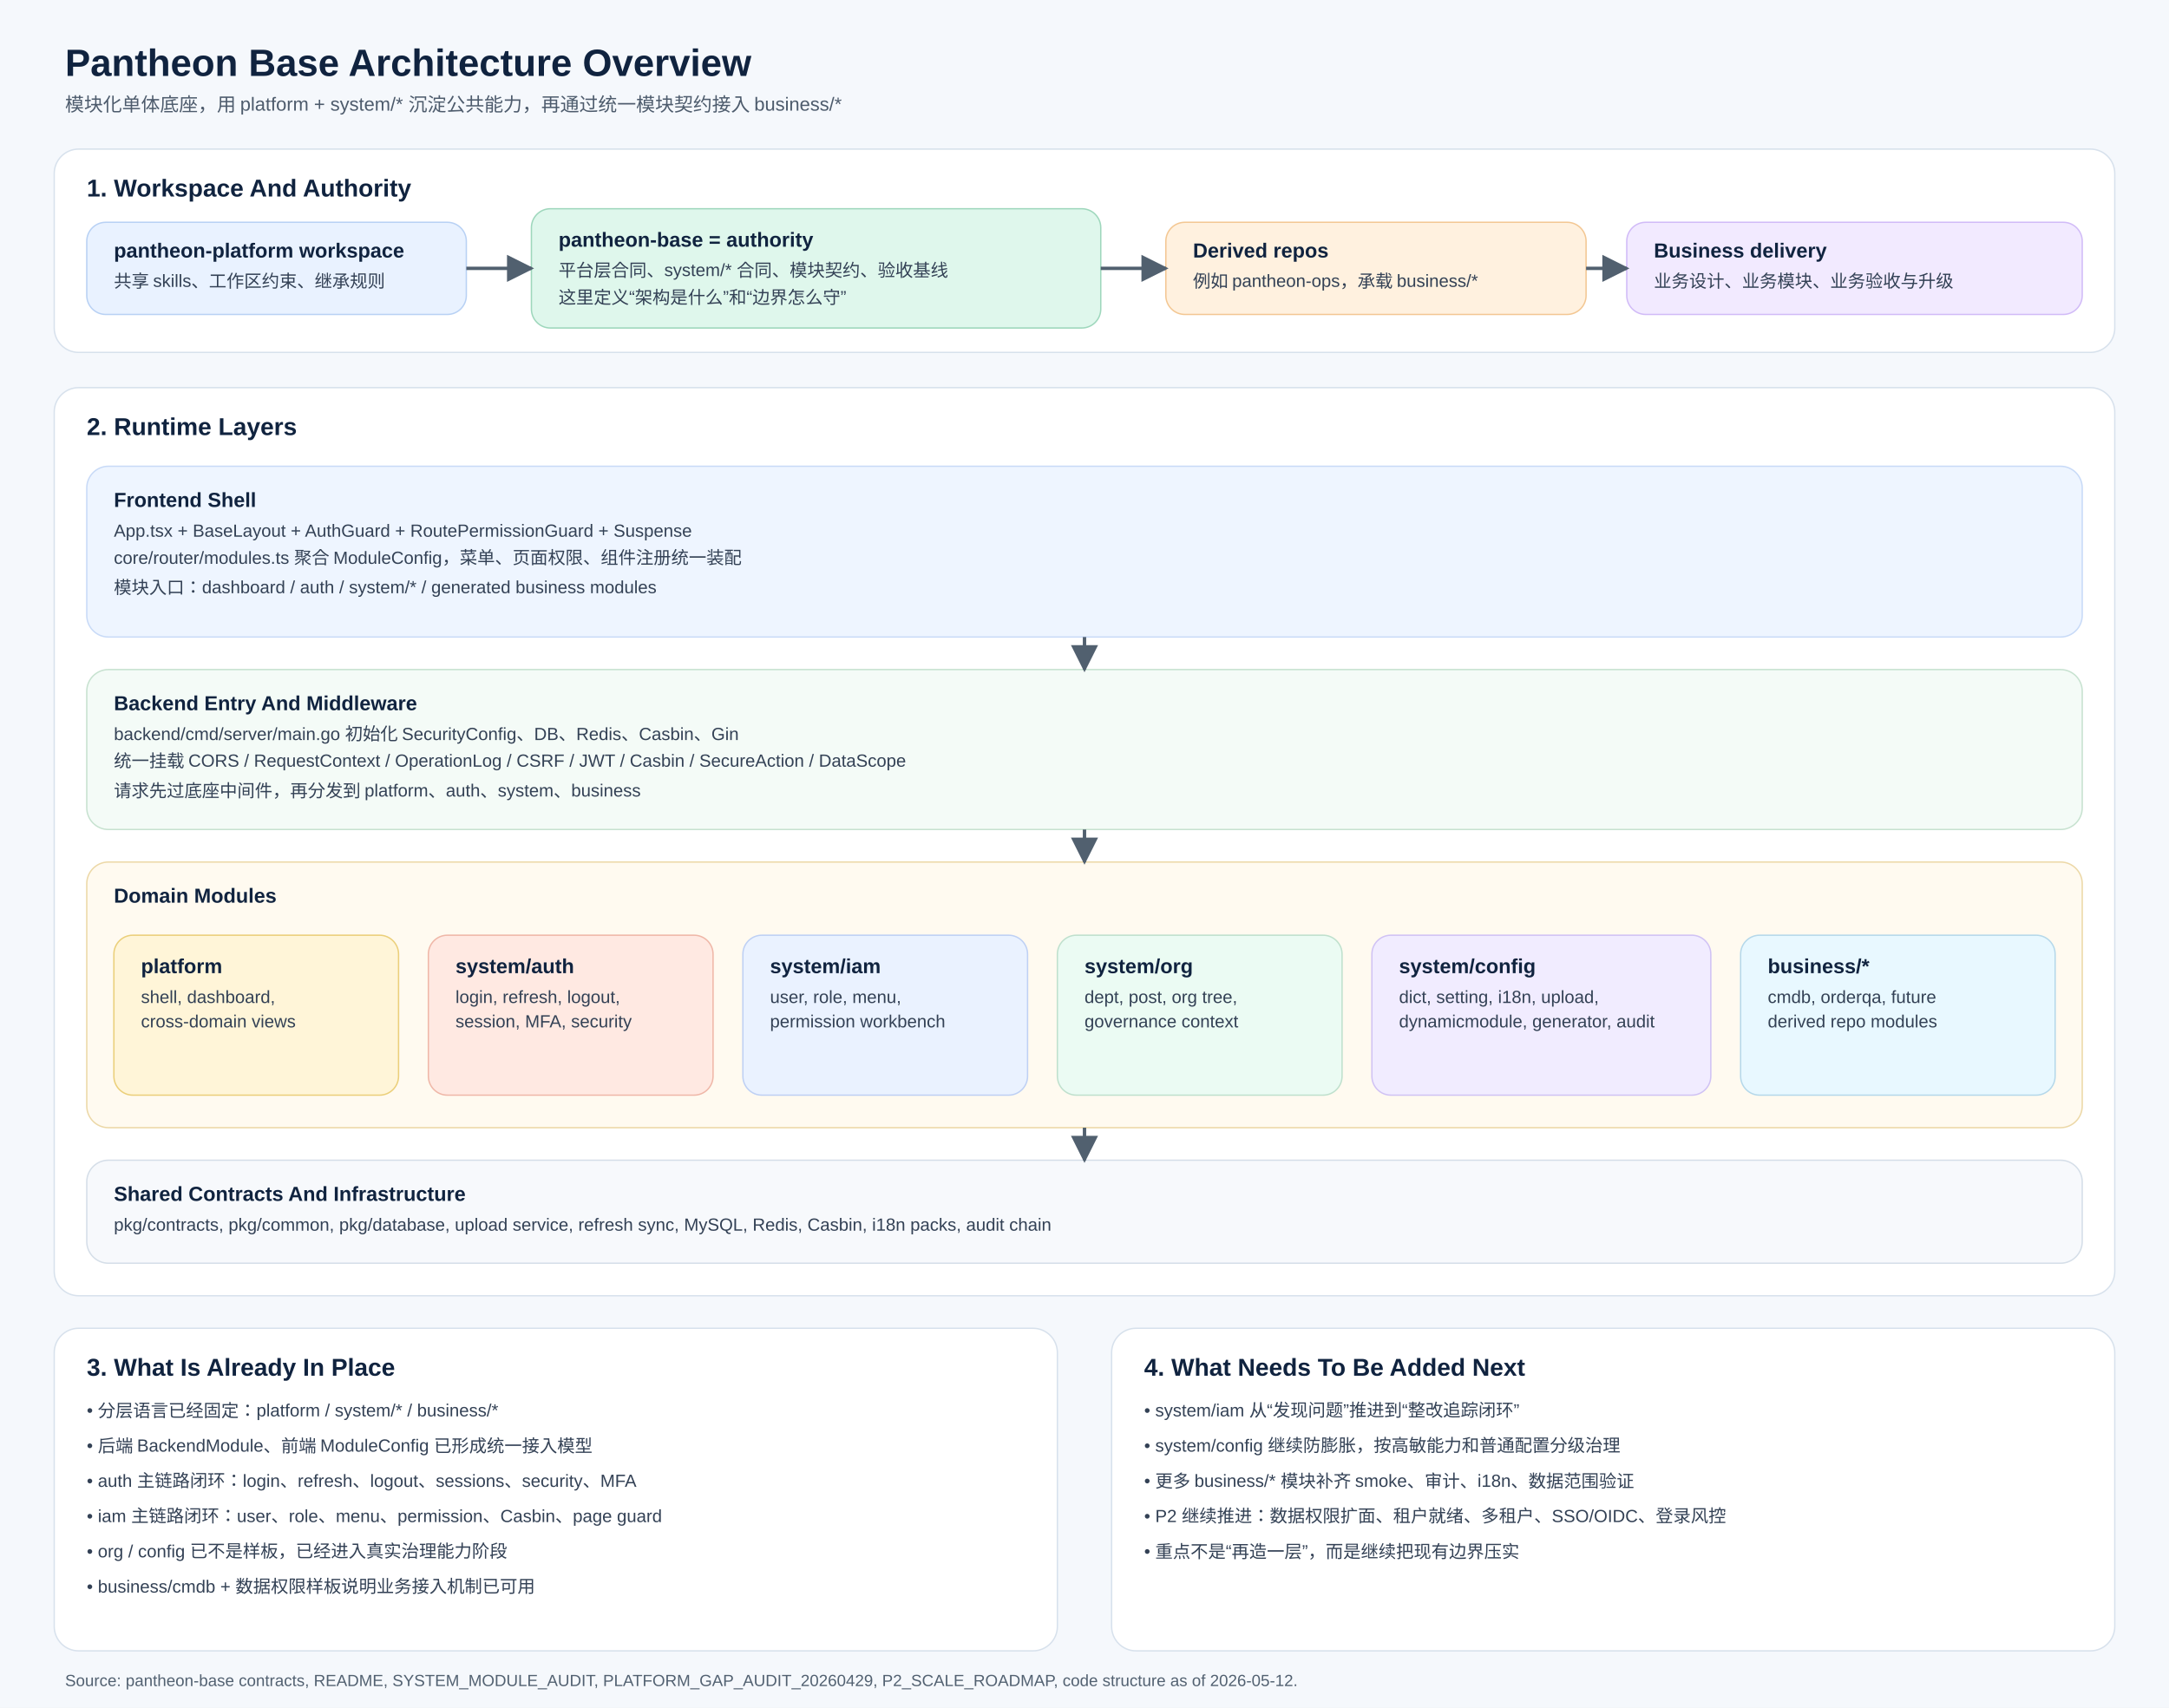
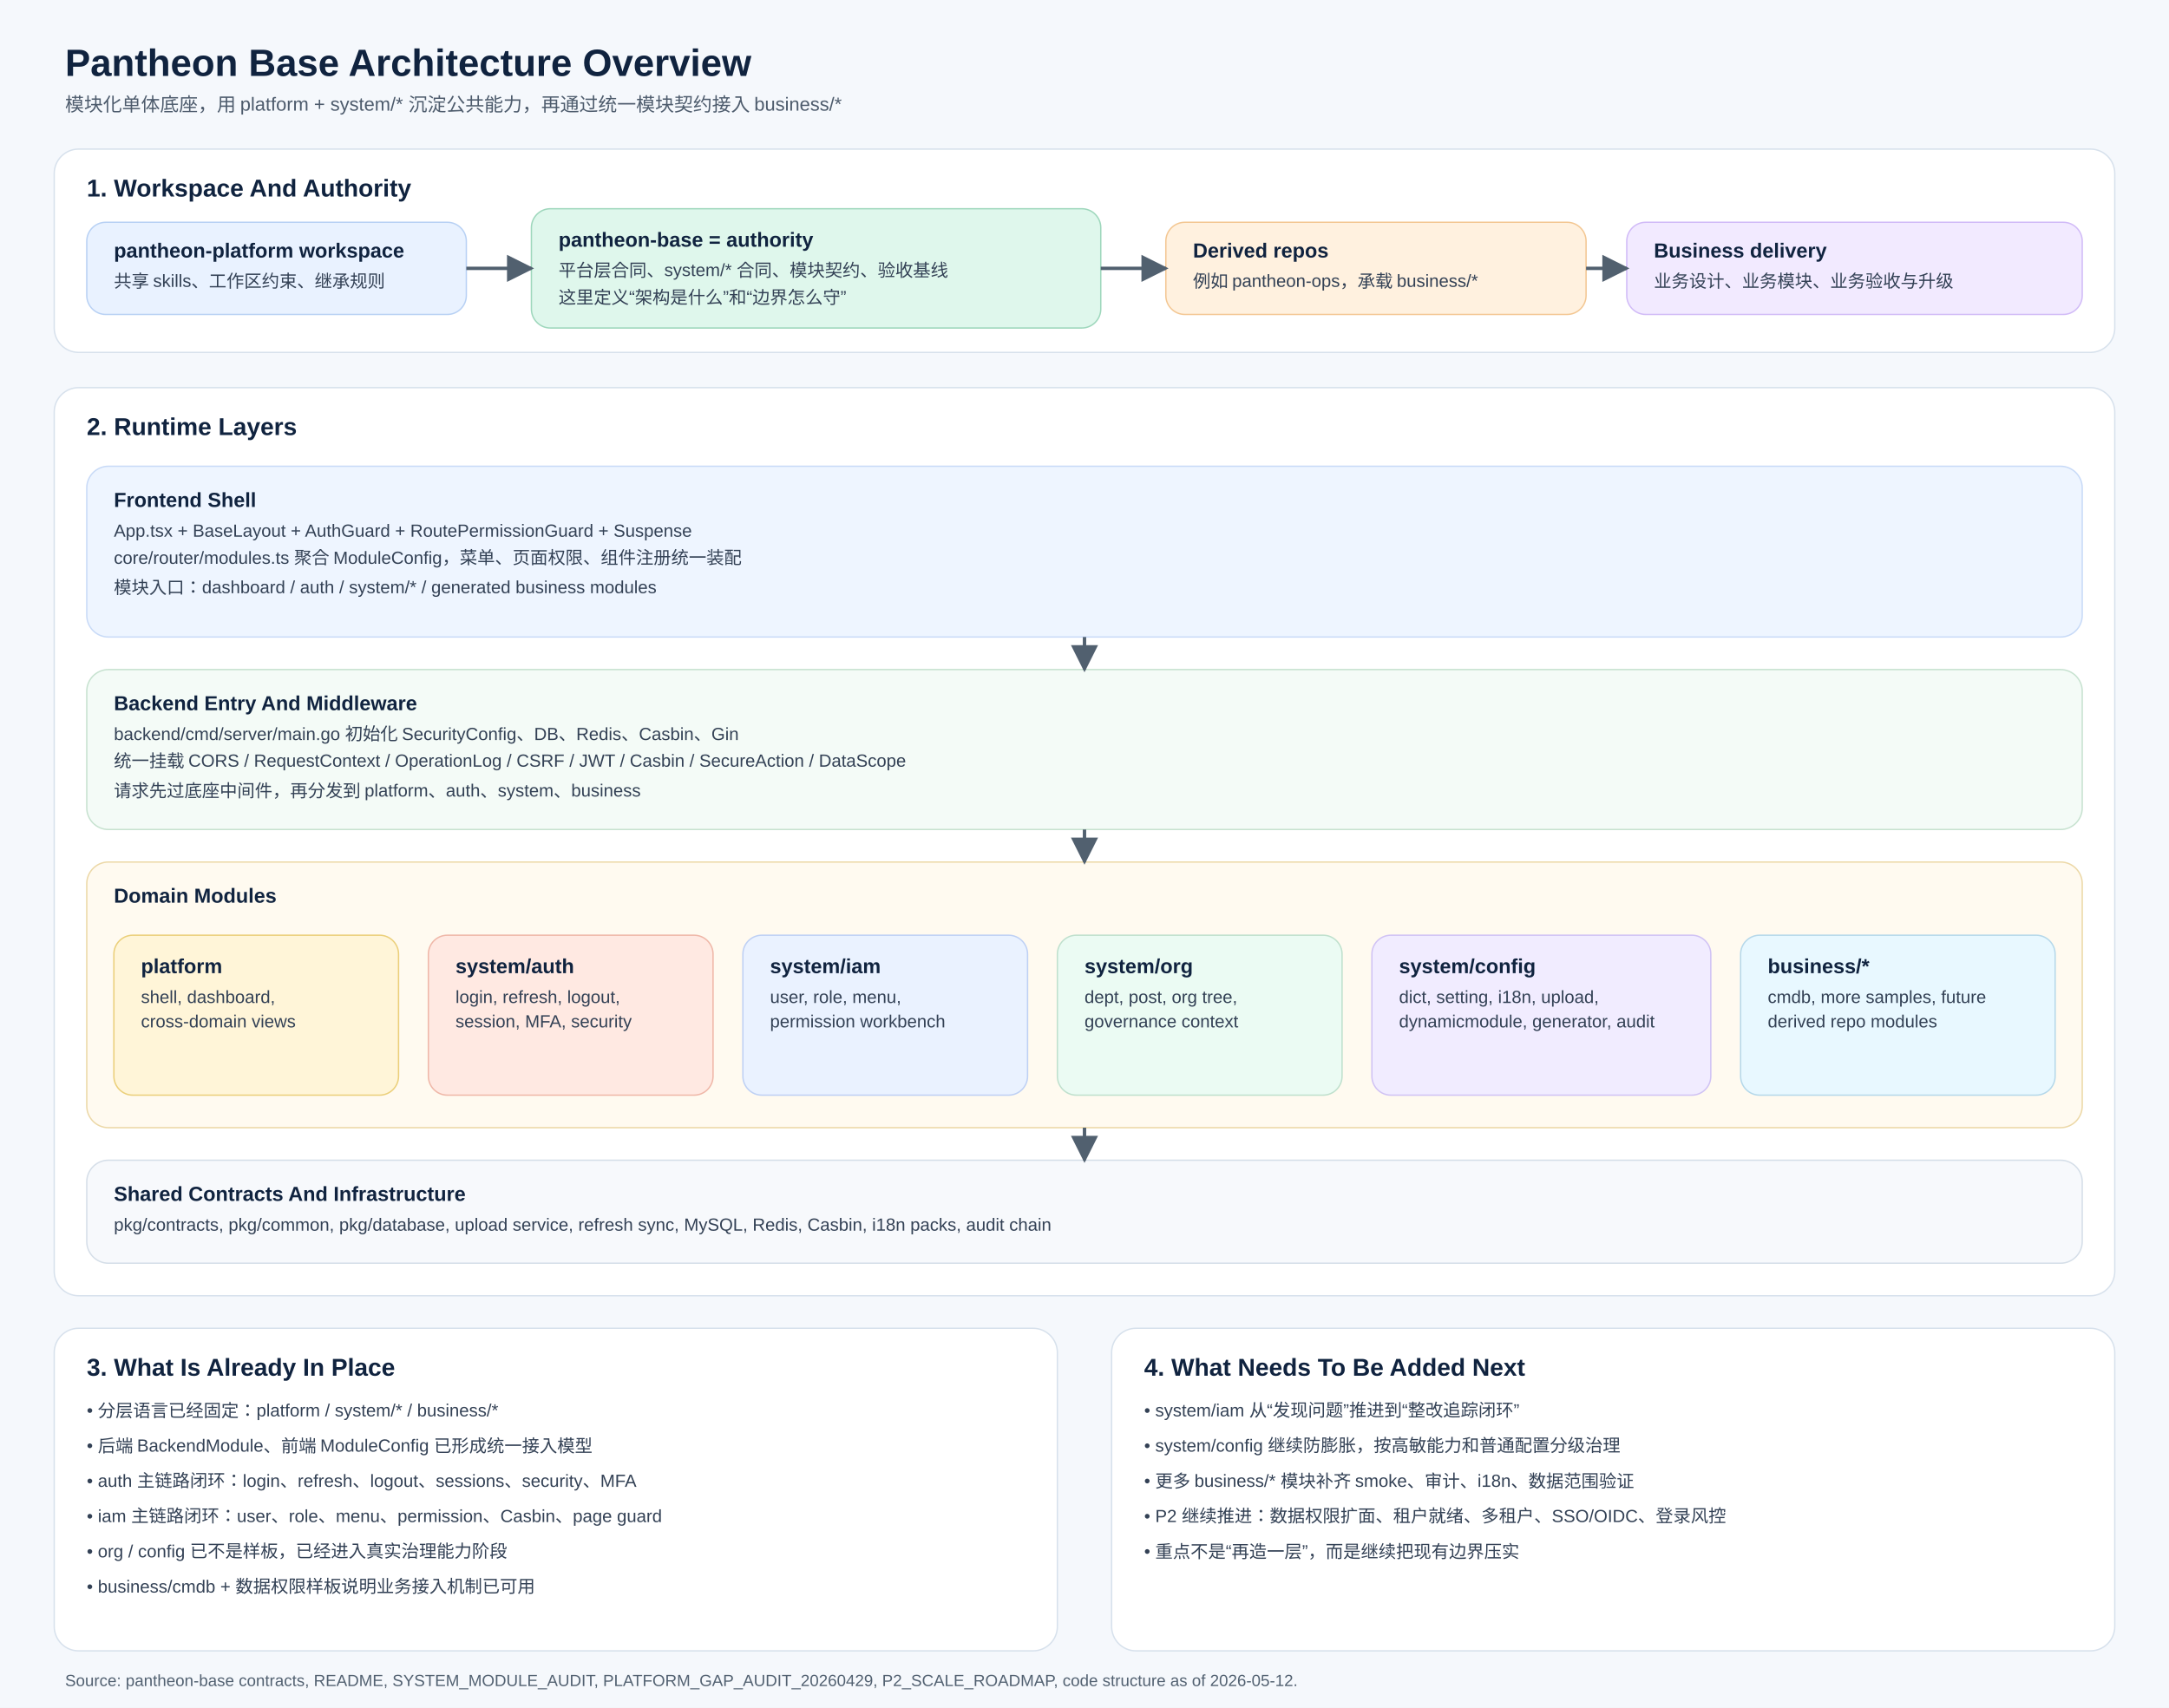
<svg xmlns="http://www.w3.org/2000/svg" width="1600" height="1260" viewBox="0 0 1600 1260">
  <defs>
    <marker id="arrow" viewBox="0 0 10 10" refX="9" refY="5" markerWidth="8" markerHeight="8" orient="auto-start-reverse">
      <path d="M 0 0 L 10 5 L 0 10 z" fill="#51606f" />
    </marker>
    <style>
      .title { font: 700 28px 'Segoe UI', 'Microsoft YaHei', Arial, sans-serif; fill: #10233f; }
      .subtitle { font: 400 14px 'Segoe UI', 'Microsoft YaHei', Arial, sans-serif; fill: #4d5b6c; }
      .section { font: 700 18px 'Segoe UI', 'Microsoft YaHei', Arial, sans-serif; fill: #10233f; }
      .box-title { font: 700 15px 'Segoe UI', 'Microsoft YaHei', Arial, sans-serif; fill: #10233f; }
      .box-text { font: 400 13px 'Segoe UI', 'Microsoft YaHei', Arial, sans-serif; fill: #334155; }
      .small { font: 400 12px 'Segoe UI', 'Microsoft YaHei', Arial, sans-serif; fill: #526171; }
    </style>
  </defs>
  <rect width="1600" height="1260" fill="#f5f8fc" />
  <text x="48" y="56" class="title">Pantheon Base Architecture Overview</text>
  <text x="48" y="82" class="subtitle">模块化单体底座，用 platform + system/* 沉淀公共能力，再通过统一模块契约接入 business/*</text>
  <rect x="40" y="110" width="1520" height="150" rx="18" fill="#ffffff" stroke="#d7e1ec" />
  <text x="64" y="145" class="section">1. Workspace And Authority</text>
  <rect x="64" y="164" width="280" height="68" rx="14" fill="#e9f2ff" stroke="#b8d1f4" />
  <text x="84" y="190" class="box-title">pantheon-platform workspace</text>
  <text x="84" y="212" class="box-text">共享 skills、工作区约束、继承规则</text>
  <rect x="392" y="154" width="420" height="88" rx="14" fill="#dff7ec" stroke="#9ed7bc" />
  <text x="412" y="182" class="box-title">pantheon-base = authority</text>
  <text x="412" y="204" class="box-text">平台层合同、system/* 合同、模块契约、验收基线</text>
  <text x="412" y="224" class="box-text">这里定义“架构是什么”和“边界怎么守”</text>
  <rect x="860" y="164" width="310" height="68" rx="14" fill="#fff1df" stroke="#f3c793" />
  <text x="880" y="190" class="box-title">Derived repos</text>
  <text x="880" y="212" class="box-text">例如 pantheon-ops，承载 business/*</text>
  <rect x="1200" y="164" width="336" height="68" rx="14" fill="#f2eaff" stroke="#d1bbf7" />
  <text x="1220" y="190" class="box-title">Business delivery</text>
  <text x="1220" y="212" class="box-text">业务设计、业务模块、业务验收与升级</text>
  <line x1="344" y1="198" x2="392" y2="198" stroke="#51606f" stroke-width="2.5" marker-end="url(#arrow)" />
  <line x1="812" y1="198" x2="860" y2="198" stroke="#51606f" stroke-width="2.5" marker-end="url(#arrow)" />
  <line x1="1170" y1="198" x2="1200" y2="198" stroke="#51606f" stroke-width="2.5" marker-end="url(#arrow)" />
  <rect x="40" y="286" width="1520" height="670" rx="18" fill="#ffffff" stroke="#d7e1ec" />
  <text x="64" y="321" class="section">2. Runtime Layers</text>
  <rect x="64" y="344" width="1472" height="126" rx="16" fill="#eef5ff" stroke="#c8daf7" />
  <text x="84" y="374" class="box-title">Frontend Shell</text>
  <text x="84" y="396" class="box-text">App.tsx + BaseLayout + AuthGuard + RoutePermissionGuard + Suspense</text>
  <text x="84" y="416" class="box-text">core/router/modules.ts 聚合 ModuleConfig，菜单、页面权限、组件注册统一装配</text>
  <text x="84" y="438" class="box-text">模块入口：dashboard / auth / system/* / generated business modules</text>
  <rect x="64" y="494" width="1472" height="118" rx="16" fill="#f4fbf7" stroke="#c7e2d0" />
  <text x="84" y="524" class="box-title">Backend Entry And Middleware</text>
  <text x="84" y="546" class="box-text">backend/cmd/server/main.go 初始化 SecurityConfig、DB、Redis、Casbin、Gin</text>
  <text x="84" y="566" class="box-text">统一挂载 CORS / RequestContext / OperationLog / CSRF / JWT / Casbin / SecureAction / DataScope</text>
  <text x="84" y="588" class="box-text">请求先过底座中间件，再分发到 platform、auth、system、business</text>
  <rect x="64" y="636" width="1472" height="196" rx="16" fill="#fffaf0" stroke="#ecd8a7" />
  <text x="84" y="666" class="box-title">Domain Modules</text>
  <rect x="84" y="690" width="210" height="118" rx="14" fill="#fff5d8" stroke="#ebcf7a" />
  <text x="104" y="718" class="box-title">platform</text>
  <text x="104" y="740" class="box-text">shell, dashboard,</text>
  <text x="104" y="758" class="box-text">cross-domain views</text>
  <rect x="316" y="690" width="210" height="118" rx="14" fill="#ffe9e2" stroke="#efb7a8" />
  <text x="336" y="718" class="box-title">system/auth</text>
  <text x="336" y="740" class="box-text">login, refresh, logout,</text>
  <text x="336" y="758" class="box-text">session, MFA, security</text>
  <rect x="548" y="690" width="210" height="118" rx="14" fill="#eaf2ff" stroke="#bed0f4" />
  <text x="568" y="718" class="box-title">system/iam</text>
  <text x="568" y="740" class="box-text">user, role, menu,</text>
  <text x="568" y="758" class="box-text">permission workbench</text>
  <rect x="780" y="690" width="210" height="118" rx="14" fill="#ebfbf3" stroke="#bfe0cd" />
  <text x="800" y="718" class="box-title">system/org</text>
  <text x="800" y="740" class="box-text">dept, post, org tree,</text>
  <text x="800" y="758" class="box-text">governance context</text>
  <rect x="1012" y="690" width="250" height="118" rx="14" fill="#f1ecff" stroke="#d0c2f4" />
  <text x="1032" y="718" class="box-title">system/config</text>
  <text x="1032" y="740" class="box-text">dict, setting, i18n, upload,</text>
  <text x="1032" y="758" class="box-text">dynamicmodule, generator, audit</text>
  <rect x="1284" y="690" width="232" height="118" rx="14" fill="#e8f8ff" stroke="#b5d8ea" />
  <text x="1304" y="718" class="box-title">business/*</text>
-   <text x="1304" y="740" class="box-text">cmdb, orderqa, future</text>
+   <text x="1304" y="740" class="box-text">cmdb, more samples, future</text>
  <text x="1304" y="758" class="box-text">derived repo modules</text>
  <rect x="64" y="856" width="1472" height="76" rx="16" fill="#f7f9fc" stroke="#d5dee8" />
  <text x="84" y="886" class="box-title">Shared Contracts And Infrastructure</text>
  <text x="84" y="908" class="box-text">pkg/contracts, pkg/common, pkg/database, upload service, refresh sync, MySQL, Redis, Casbin, i18n packs, audit chain</text>
  <line x1="800" y1="470" x2="800" y2="494" stroke="#51606f" stroke-width="2.5" marker-end="url(#arrow)" />
  <line x1="800" y1="612" x2="800" y2="636" stroke="#51606f" stroke-width="2.5" marker-end="url(#arrow)" />
  <line x1="800" y1="832" x2="800" y2="856" stroke="#51606f" stroke-width="2.5" marker-end="url(#arrow)" />
  <rect x="40" y="980" width="740" height="238" rx="18" fill="#ffffff" stroke="#d7e1ec" />
  <text x="64" y="1015" class="section">3. What Is Already In Place</text>
  <text x="64" y="1045" class="box-text">• 分层语言已经固定：platform / system/* / business/*</text>
  <text x="64" y="1071" class="box-text">• 后端 BackendModule、前端 ModuleConfig 已形成统一接入模型</text>
  <text x="64" y="1097" class="box-text">• auth 主链路闭环：login、refresh、logout、sessions、security、MFA</text>
  <text x="64" y="1123" class="box-text">• iam 主链路闭环：user、role、menu、permission、Casbin、page guard</text>
  <text x="64" y="1149" class="box-text">• org / config 已不是样板，已经进入真实治理能力阶段</text>
  <text x="64" y="1175" class="box-text">• business/cmdb + 数据权限样板说明业务接入机制已可用</text>
  <rect x="820" y="980" width="740" height="238" rx="18" fill="#ffffff" stroke="#d7e1ec" />
  <text x="844" y="1015" class="section">4. What Needs To Be Added Next</text>
  <text x="844" y="1045" class="box-text">• system/iam 从“发现问题”推进到“整改追踪闭环”</text>
  <text x="844" y="1071" class="box-text">• system/config 继续防膨胀，按高敏能力和普通配置分级治理</text>
  <text x="844" y="1097" class="box-text">• 更多 business/* 模块补齐 smoke、审计、i18n、数据范围验证</text>
  <text x="844" y="1123" class="box-text">• P2 继续推进：数据权限扩面、租户就绪、多租户、SSO/OIDC、登录风控</text>
  <text x="844" y="1149" class="box-text">• 重点不是“再造一层”，而是继续把现有边界压实</text>
  <text x="48" y="1244" class="small">Source: pantheon-base contracts, README, SYSTEM_MODULE_AUDIT, PLATFORM_GAP_AUDIT_20260429, P2_SCALE_ROADMAP, code structure as of 2026-05-12.</text>
</svg>
